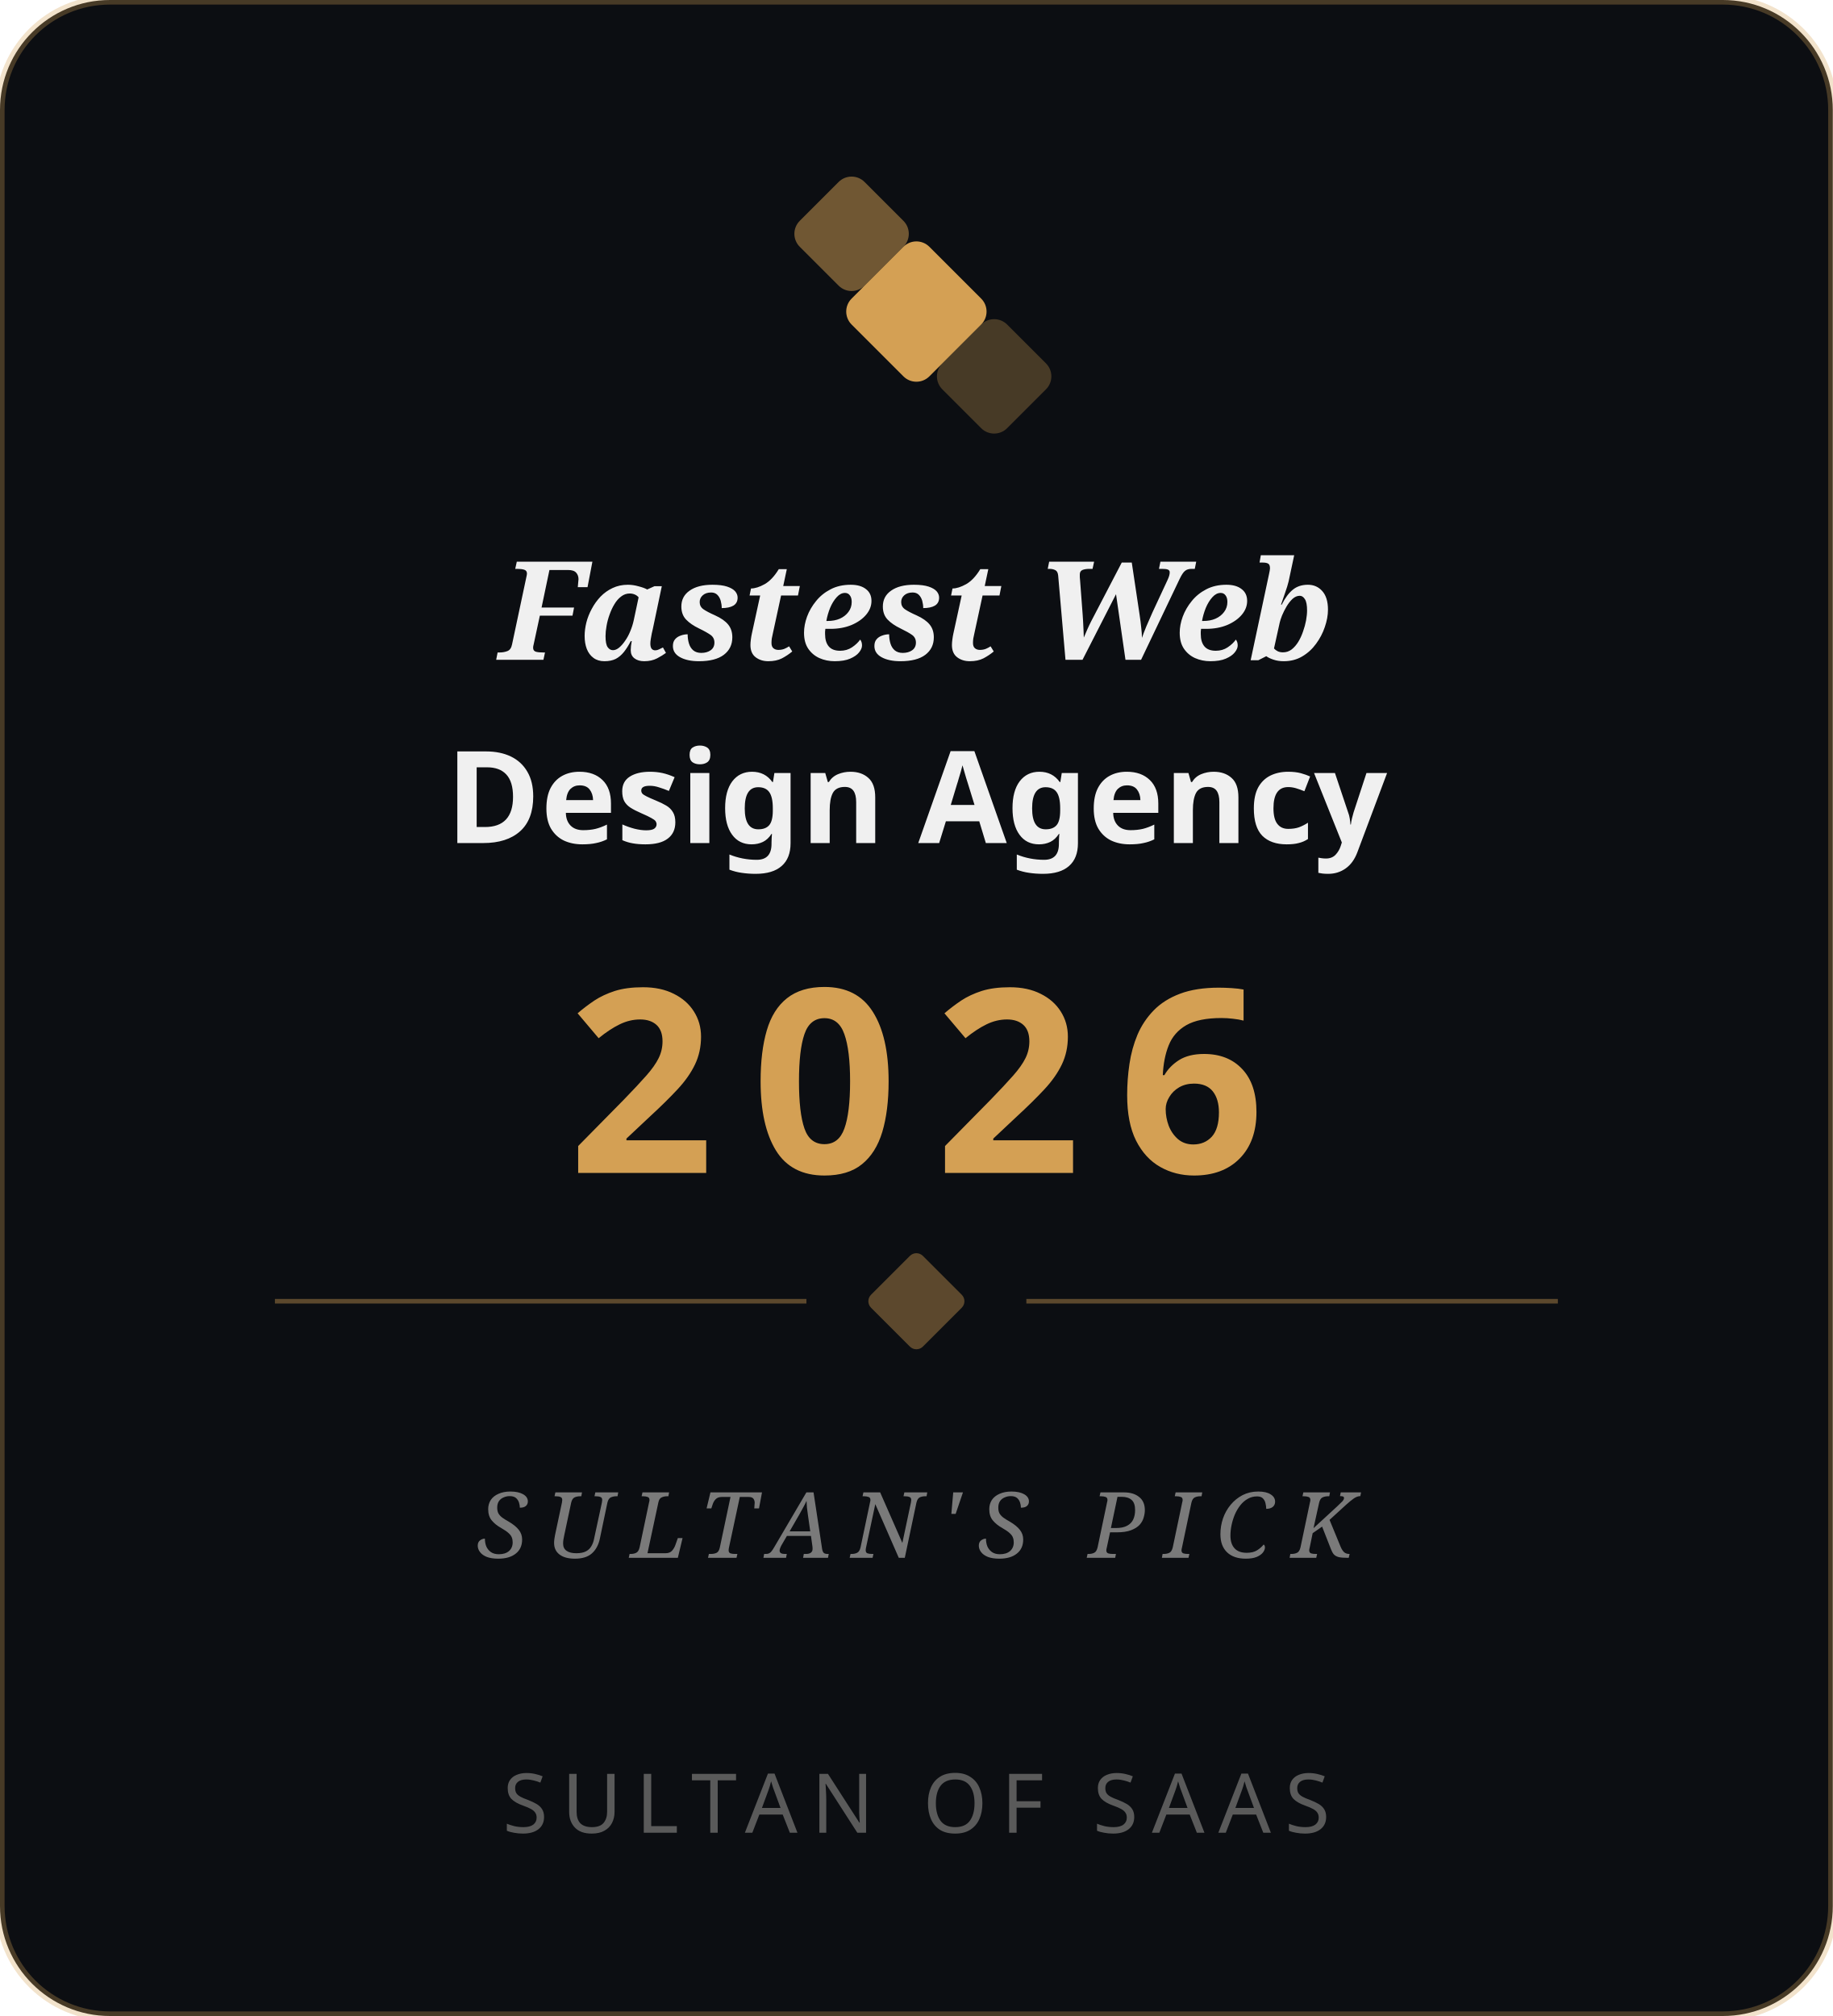
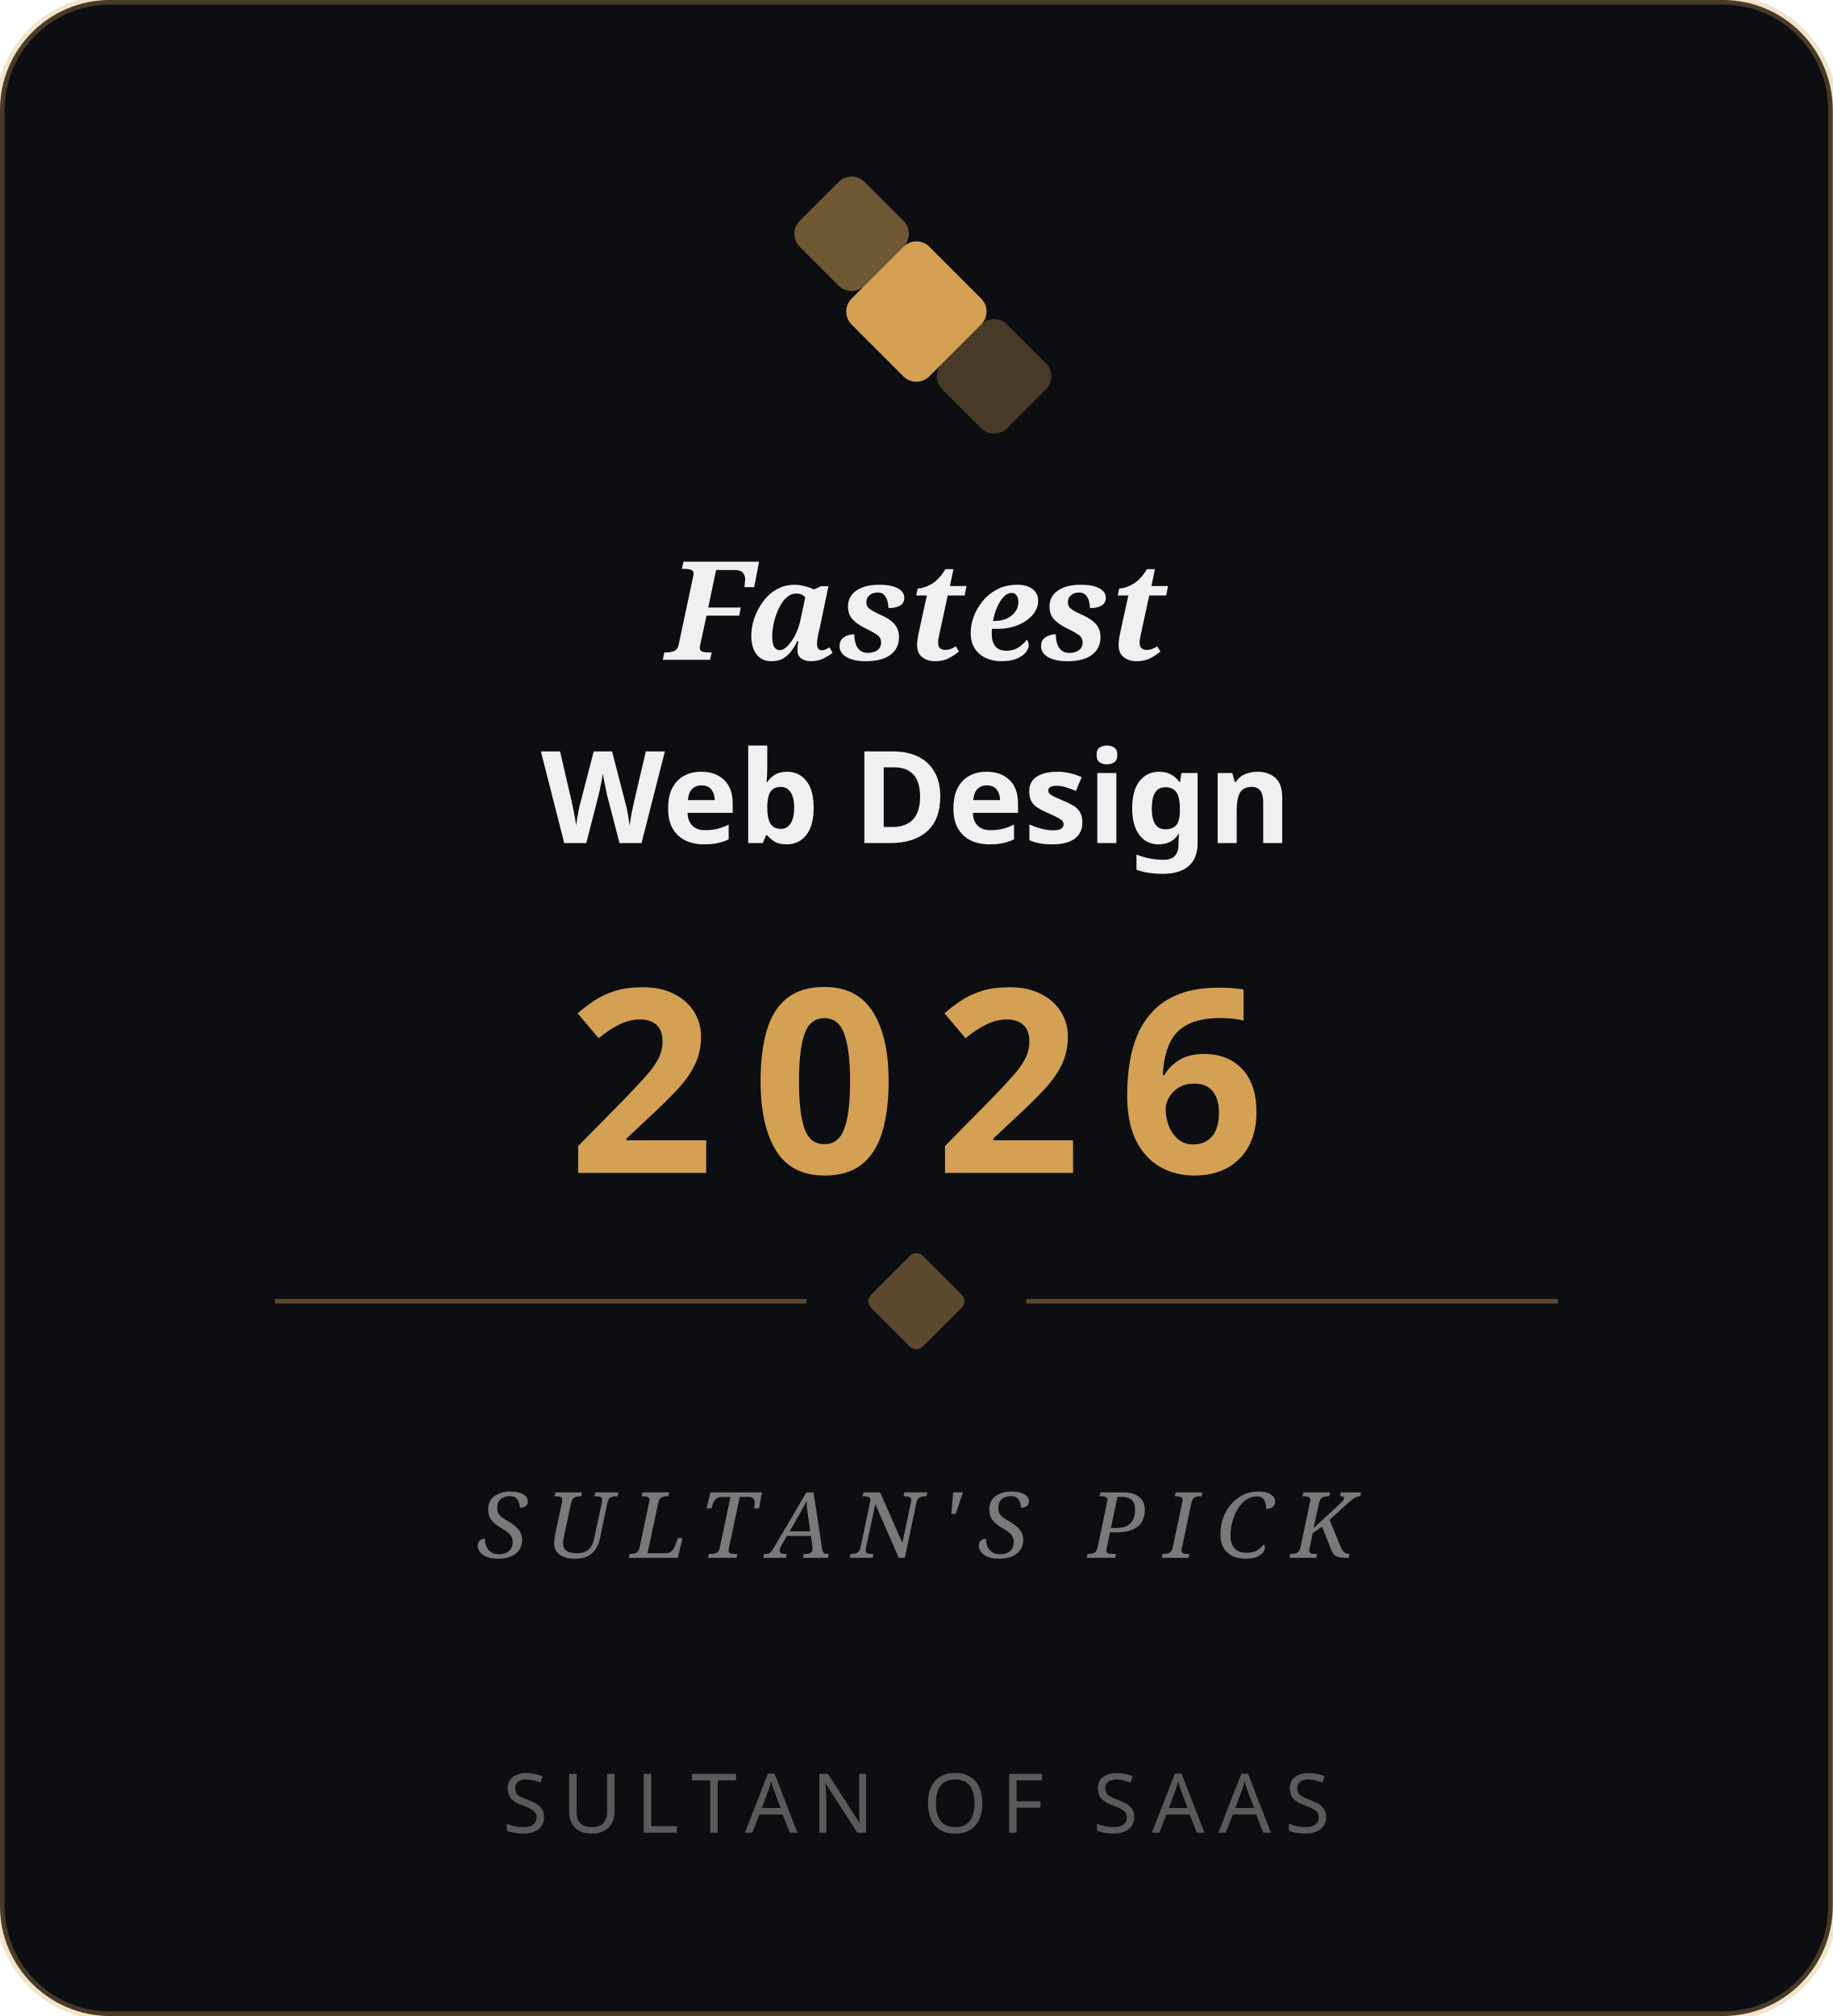
<svg xmlns="http://www.w3.org/2000/svg" viewBox="0 0 200 220" width="200" height="220">
  <rect width="200" height="220" rx="12" fill="#0C0E12" />
  <rect width="200" height="220" rx="12" fill="none" stroke="#D4A054" stroke-width="1" opacity="0.3" />
  <g transform="translate(100, 34)">
    <rect x="-6" y="-6" width="12" height="12" rx="2" fill="#D4A054" transform="rotate(45)" />
    <rect x="-16" y="-6" width="10" height="10" rx="2" fill="#D4A054" transform="rotate(45)" opacity="0.5" />
    <rect x="6" y="-6" width="10" height="10" rx="2" fill="#D4A054" transform="rotate(45)" opacity="0.3" />
  </g>
-   <text x="100" y="72" text-anchor="middle" fill="#F0F0F0" font-family="'Source Serif 4', Georgia, serif" font-size="15" font-weight="700" font-style="italic">Fastest Web</text>
-   <text x="100" y="92" text-anchor="middle" fill="#F0F0F0" font-family="'Outfit', system-ui, sans-serif" font-size="14" font-weight="600">Design Agency</text>
+   <text x="100" y="72" text-anchor="middle" fill="#F0F0F0" font-family="'Source Serif 4', Georgia, serif" font-size="15" font-weight="700" font-style="italic">Fastest</text>
+   <text x="100" y="92" text-anchor="middle" fill="#F0F0F0" font-family="'Outfit', system-ui, sans-serif" font-size="14" font-weight="600">Web Design</text>
  <text x="100" y="128" text-anchor="middle" fill="#D4A054" font-family="'Outfit', system-ui, sans-serif" font-size="28" font-weight="800" letter-spacing="4">2026</text>
  <line x1="30" y1="142" x2="88" y2="142" stroke="#D4A054" stroke-width="0.5" opacity="0.4" />
  <rect x="96" y="138" width="8" height="8" rx="1" fill="#D4A054" transform="rotate(45 100 142)" opacity="0.4" />
  <line x1="112" y1="142" x2="170" y2="142" stroke="#D4A054" stroke-width="0.5" opacity="0.4" />
  <text x="100" y="170" text-anchor="middle" fill="#7A7A7A" font-family="'Source Serif 4', Georgia, serif" font-size="10" font-style="italic" letter-spacing="2">SULTAN'S PICK</text>
  <text x="100" y="200" text-anchor="middle" fill="#5A5A5A" font-family="'Outfit', system-ui, sans-serif" font-size="9" font-weight="500" letter-spacing="1.5">SULTAN OF SAAS</text>
</svg>
